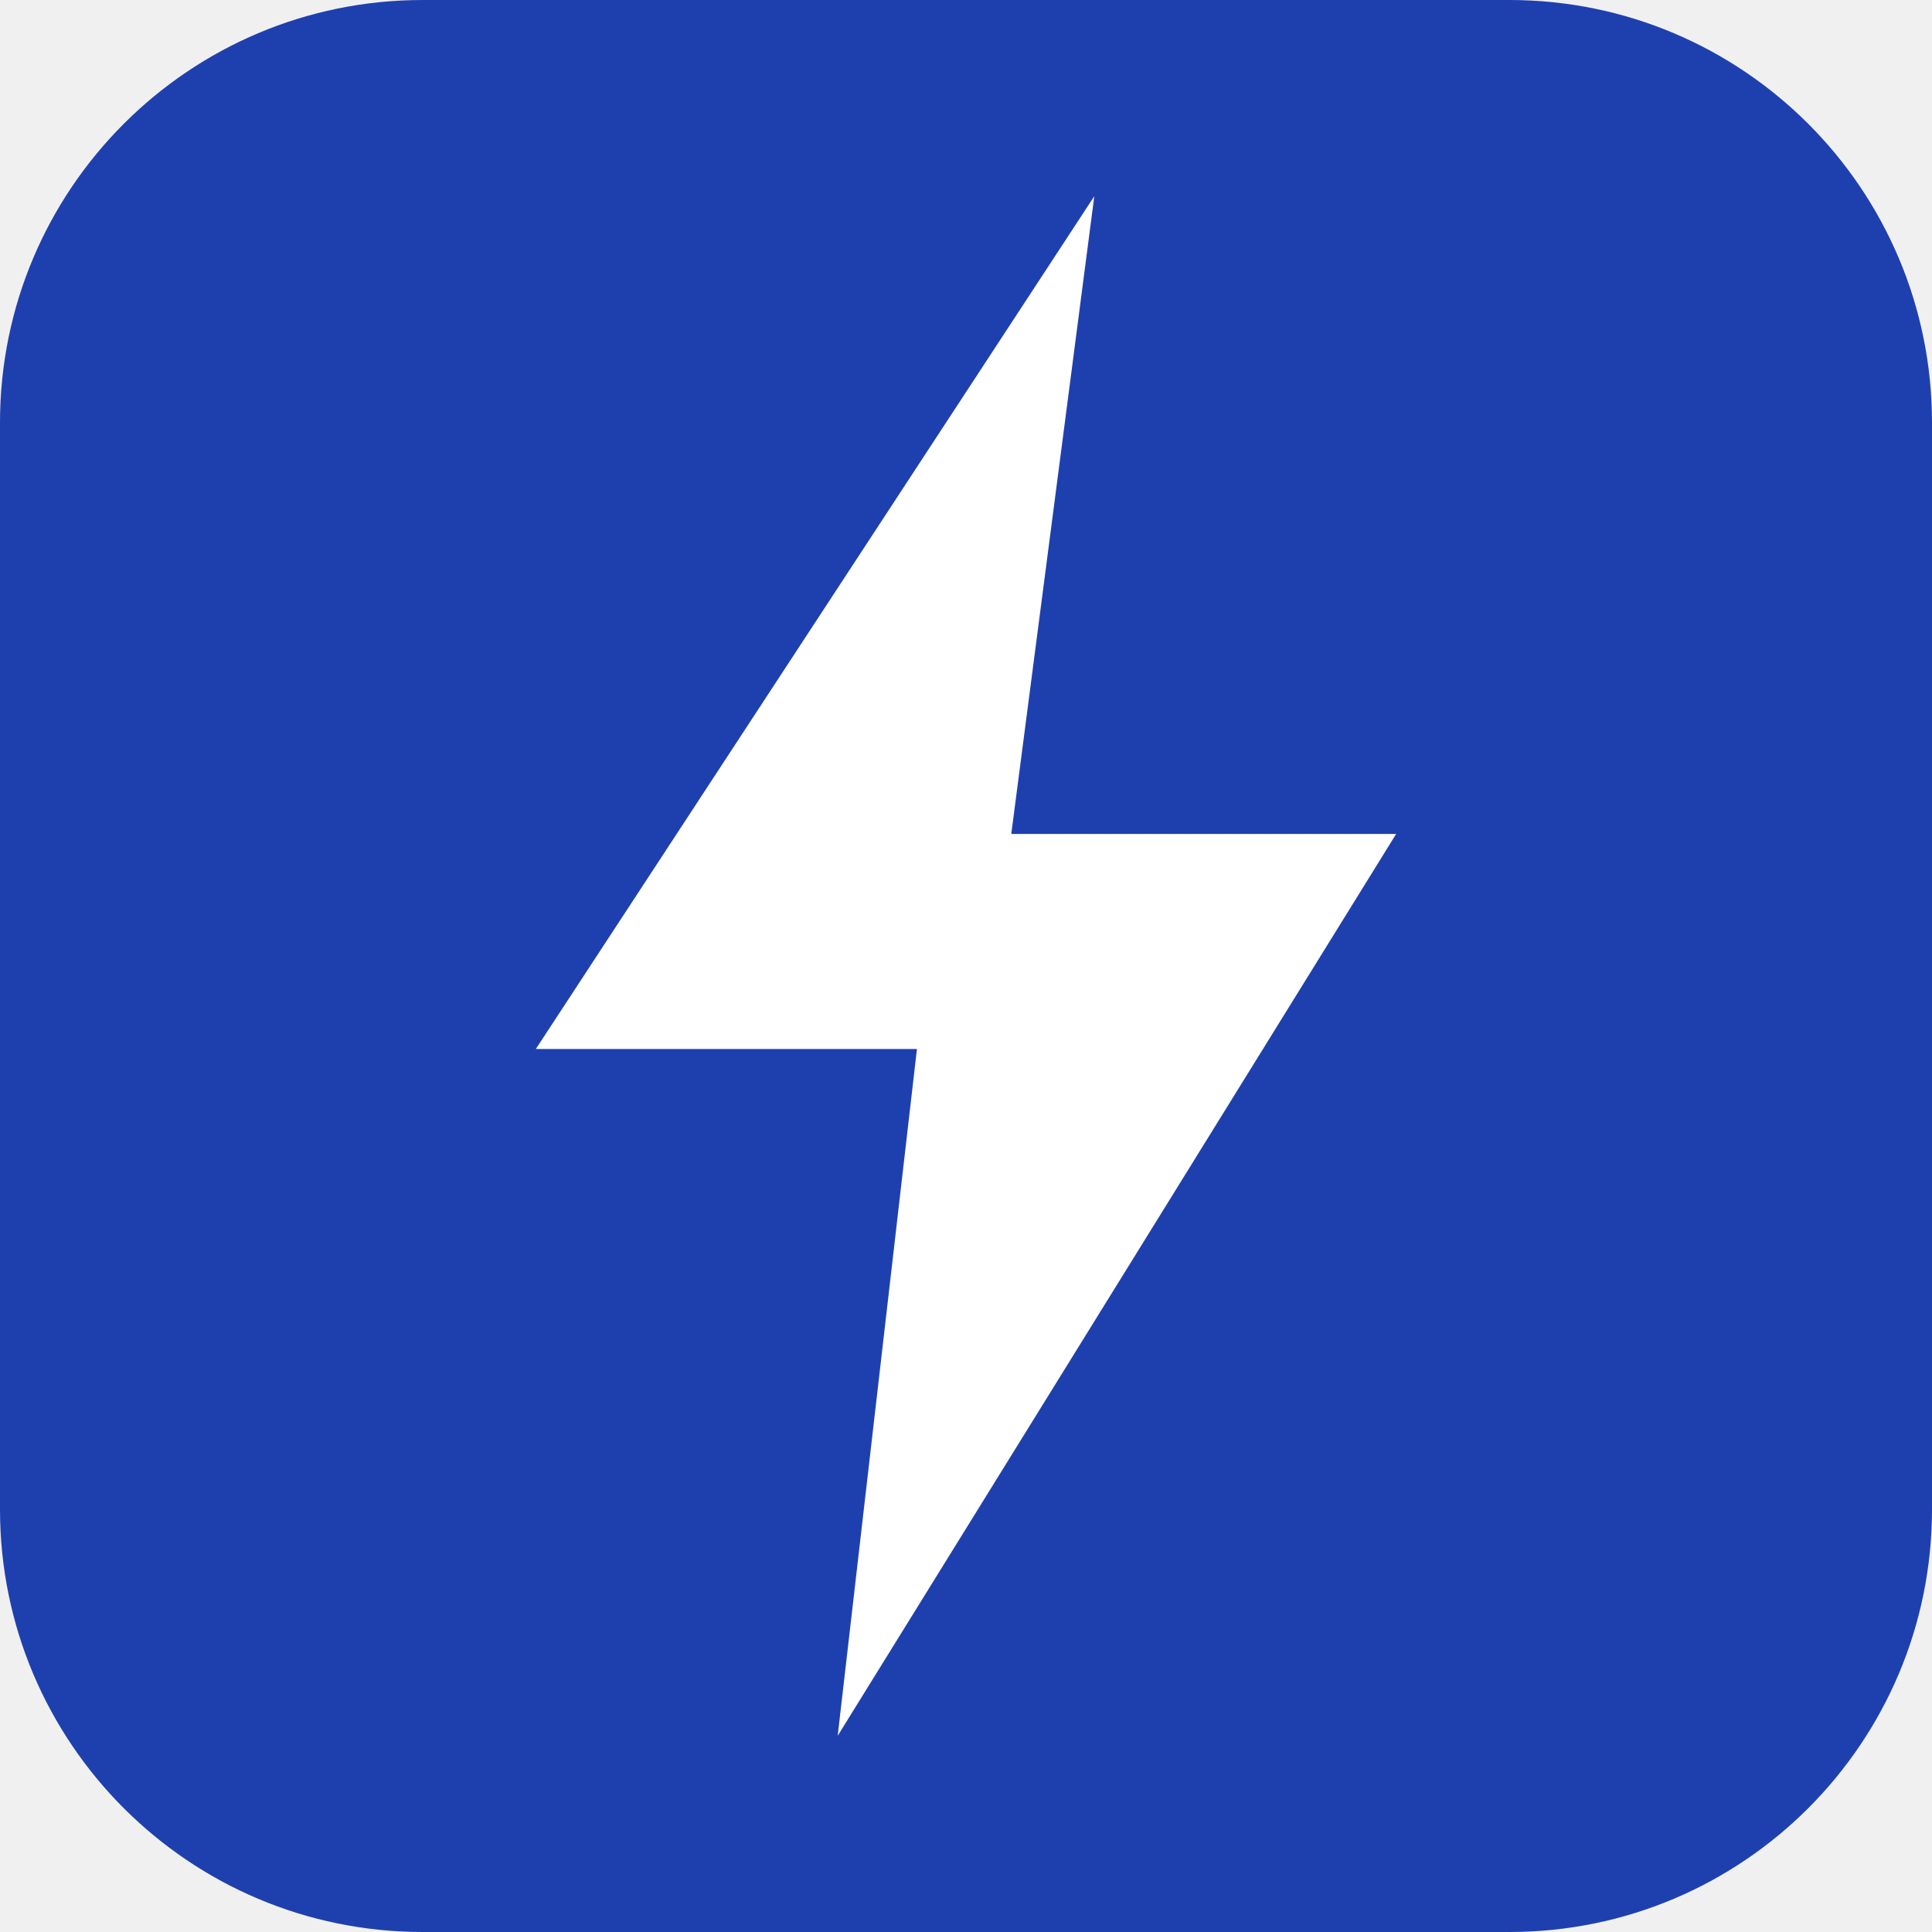
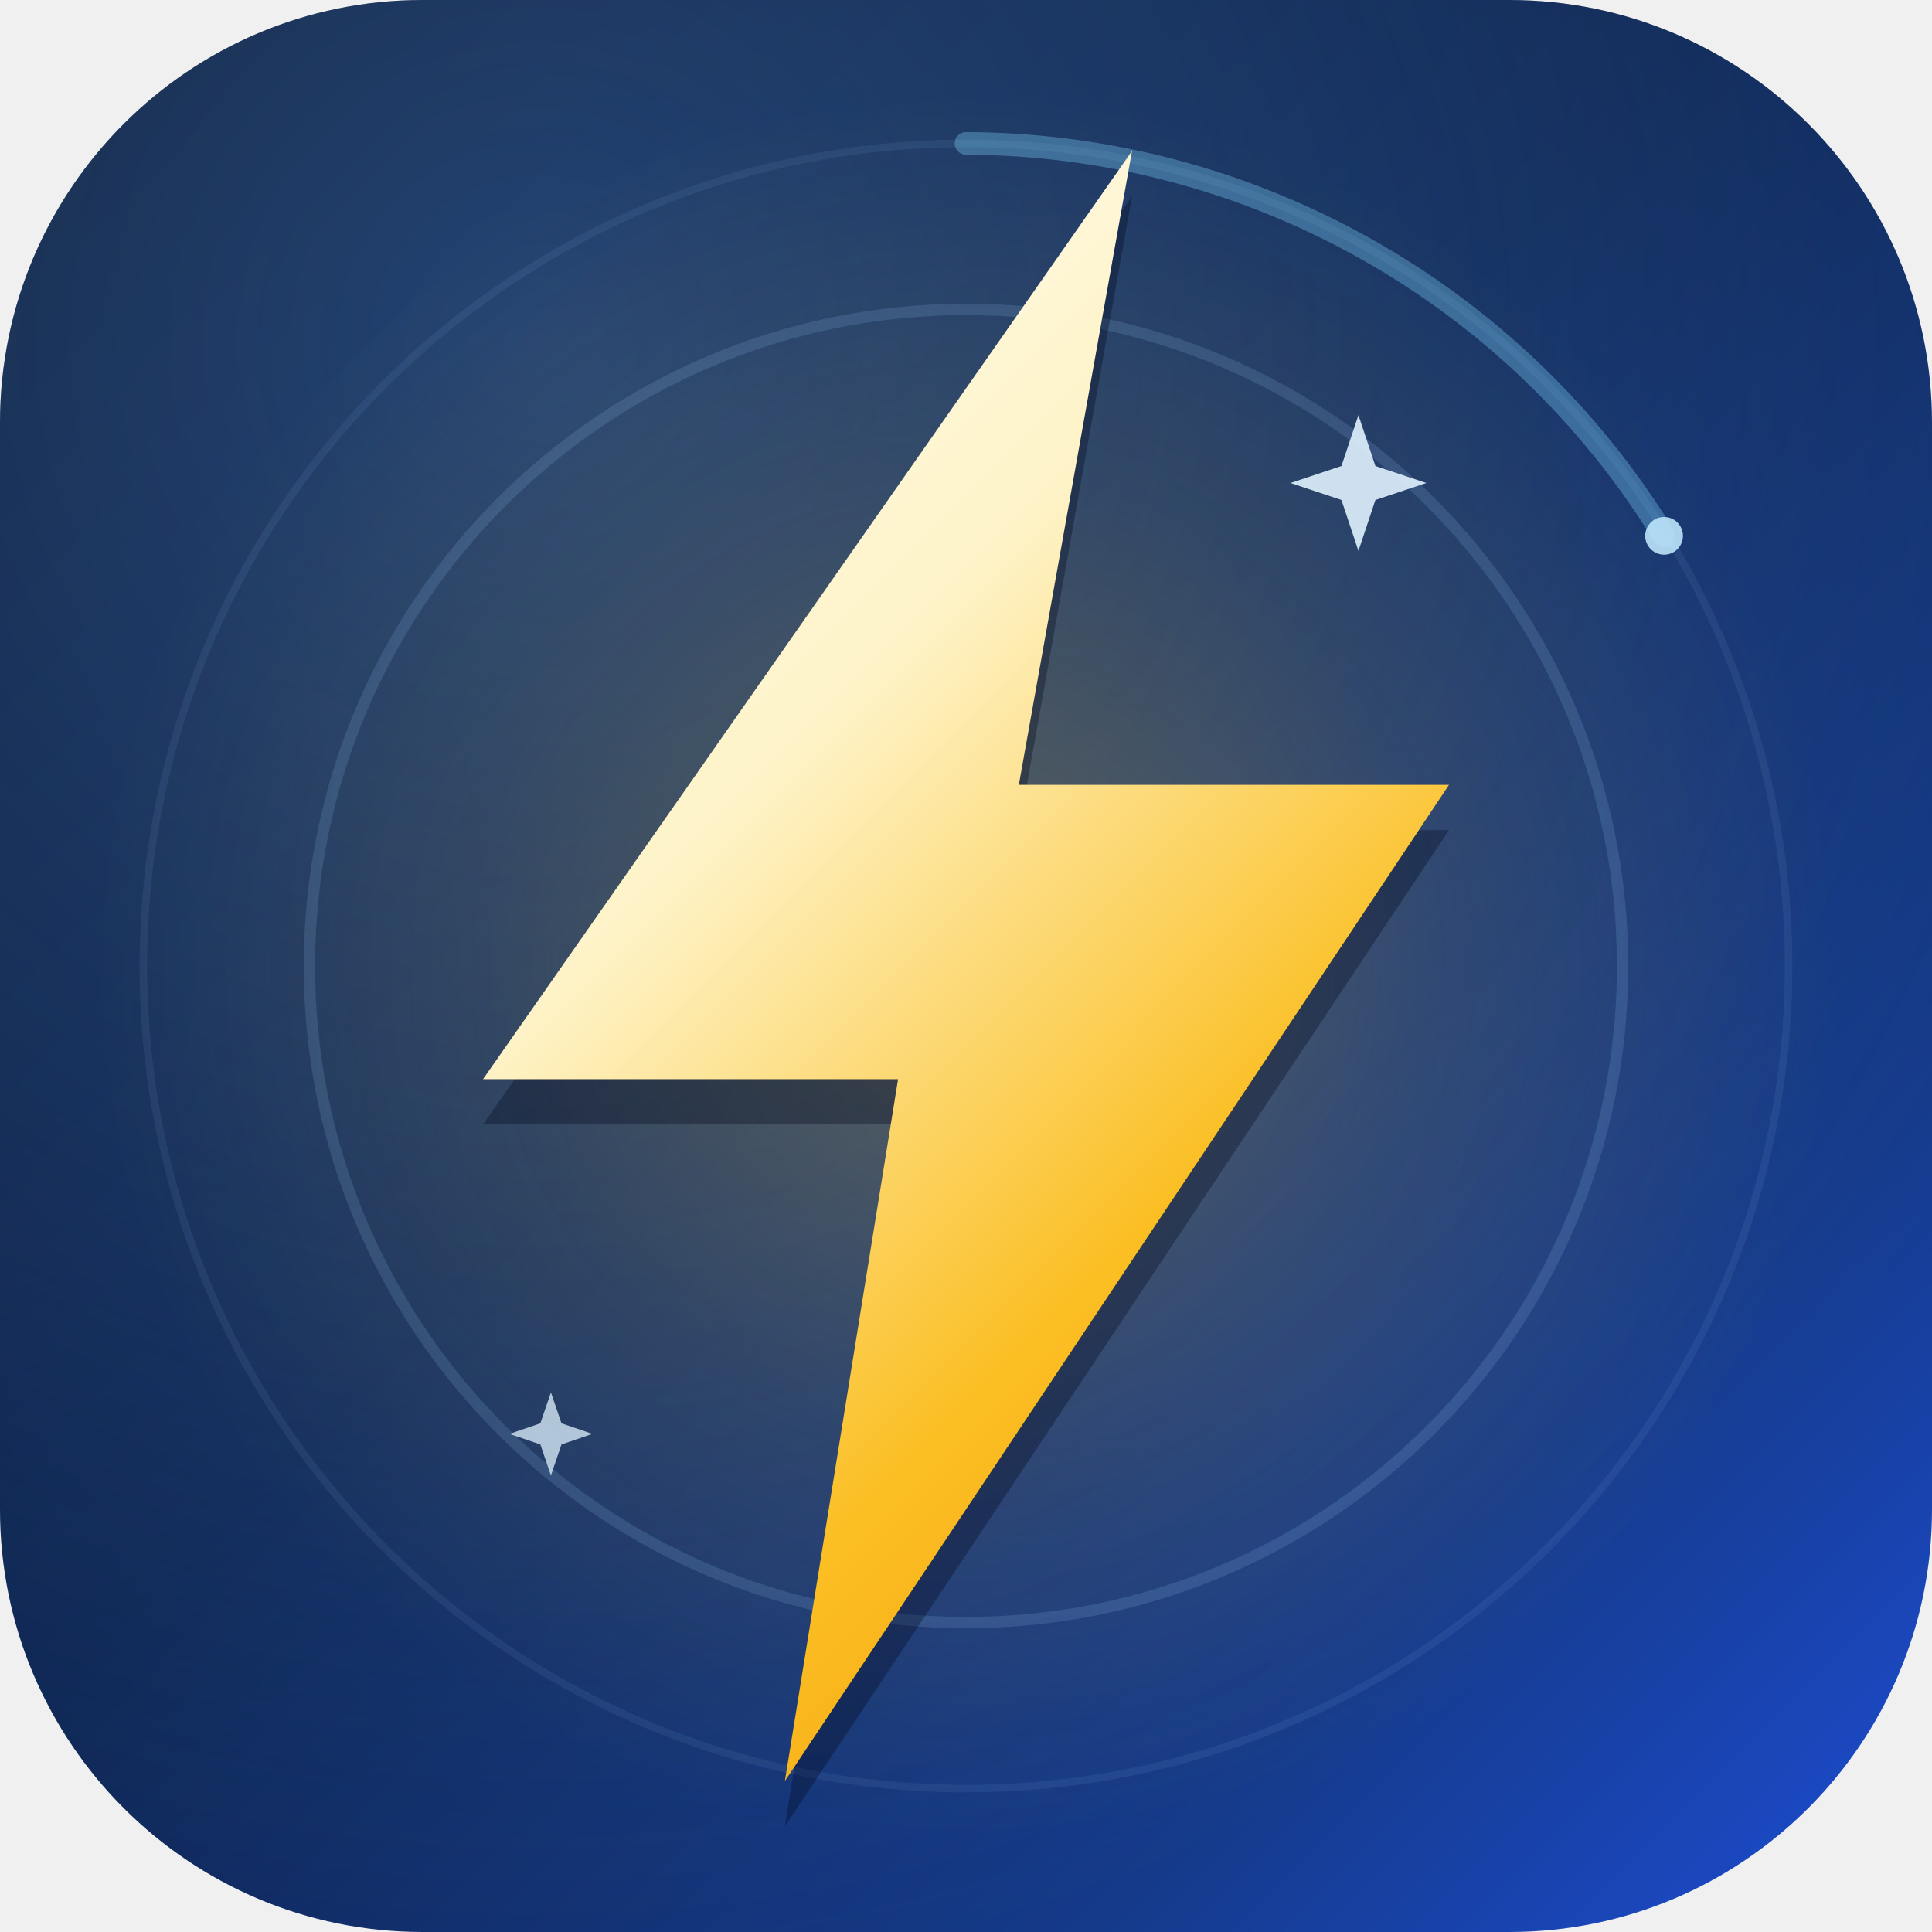
<svg xmlns="http://www.w3.org/2000/svg" viewBox="0 0 512 512">
-   <rect width="512" height="512" rx="112" fill="#1e40af" />
-   <path d="M290 52 142 278h101l-21 182 148-239H268l22-169Z" fill="#fff" />
+   <defs>
+     <linearGradient id="bg" x1="0" y1="0" x2="1" y2="1">
+       <stop offset="0" stop-color="#081226" />
+       <stop offset="0.45" stop-color="#0d2450" />
+       <stop offset="0.78" stop-color="#153a8a" />
+       <stop offset="1" stop-color="#1d4ed8" />
+     </linearGradient>
+     <radialGradient id="light" cx="0.28" cy="0.18" r="0.85">
+       <stop offset="0" stop-color="#60a5fa" stop-opacity="0.30" />
+       <stop offset="1" stop-color="#60a5fa" stop-opacity="0" />
+     </radialGradient>
+     <linearGradient id="bolt" x1="0.15" y1="0" x2="0.75" y2="1">
+       <stop offset="0" stop-color="#fffdf5" />
+       <stop offset="0.35" stop-color="#fef3c7" />
+       <stop offset="0.72" stop-color="#fbbf24" />
+       <stop offset="1" stop-color="#f59e0b" />
+     </linearGradient>
+     <radialGradient id="bolt-glow" cx="0.5" cy="0.5" r="0.5">
+       <stop offset="0" stop-color="#fbbf24" stop-opacity="0.28" />
+       <stop offset="0.55" stop-color="#fbbf24" stop-opacity="0.10" />
+       <stop offset="1" stop-color="#fbbf24" stop-opacity="0" />
+     </radialGradient>
+   </defs>
+   <g id="background">
+     <rect width="512" height="512" rx="112" fill="url(#bg)" />
+     <rect width="512" height="512" rx="112" fill="url(#light)" />
+     <circle cx="256" cy="256" r="174" fill="none" stroke="#93c5fd" stroke-opacity="0.16" stroke-width="3" />
+     <circle cx="256" cy="256" r="218" fill="none" stroke="#93c5fd" stroke-opacity="0.09" stroke-width="2" />
+     <path d="M256 38 A218 218 0 0 1 441 142" fill="none" stroke="#7dd3fc" stroke-opacity="0.34" stroke-width="6" stroke-linecap="round" />
+     <circle cx="441" cy="142" r="5" fill="#bae6fd" fill-opacity="0.9" />
+   </g>
+   <g id="foreground">
+     <circle cx="256" cy="256" r="230" fill="url(#bolt-glow)" />
+     <path d="M300 40 128 286h110l-30 186 176-264H270L300 40Z" fill="#020617" fill-opacity="0.32" transform="translate(0 12)" />
+     <path d="M300 40 128 286h110l-30 186 176-264H270L300 40Z" fill="url(#bolt)" />
+     <path d="M360 110 364.5 123.5 378 128 364.5 132.5 360 146 355.5 132.5 342 128 355.5 123.5Z" fill="#e0f2fe" fill-opacity="0.9" />
+     <path d="M146 369 148.8 377.2 157 380 148.8 382.8 146 391 143.2 382.8 135 380 143.2 377.2Z" fill="#e0f2fe" fill-opacity="0.75" />
+   </g>
</svg>
